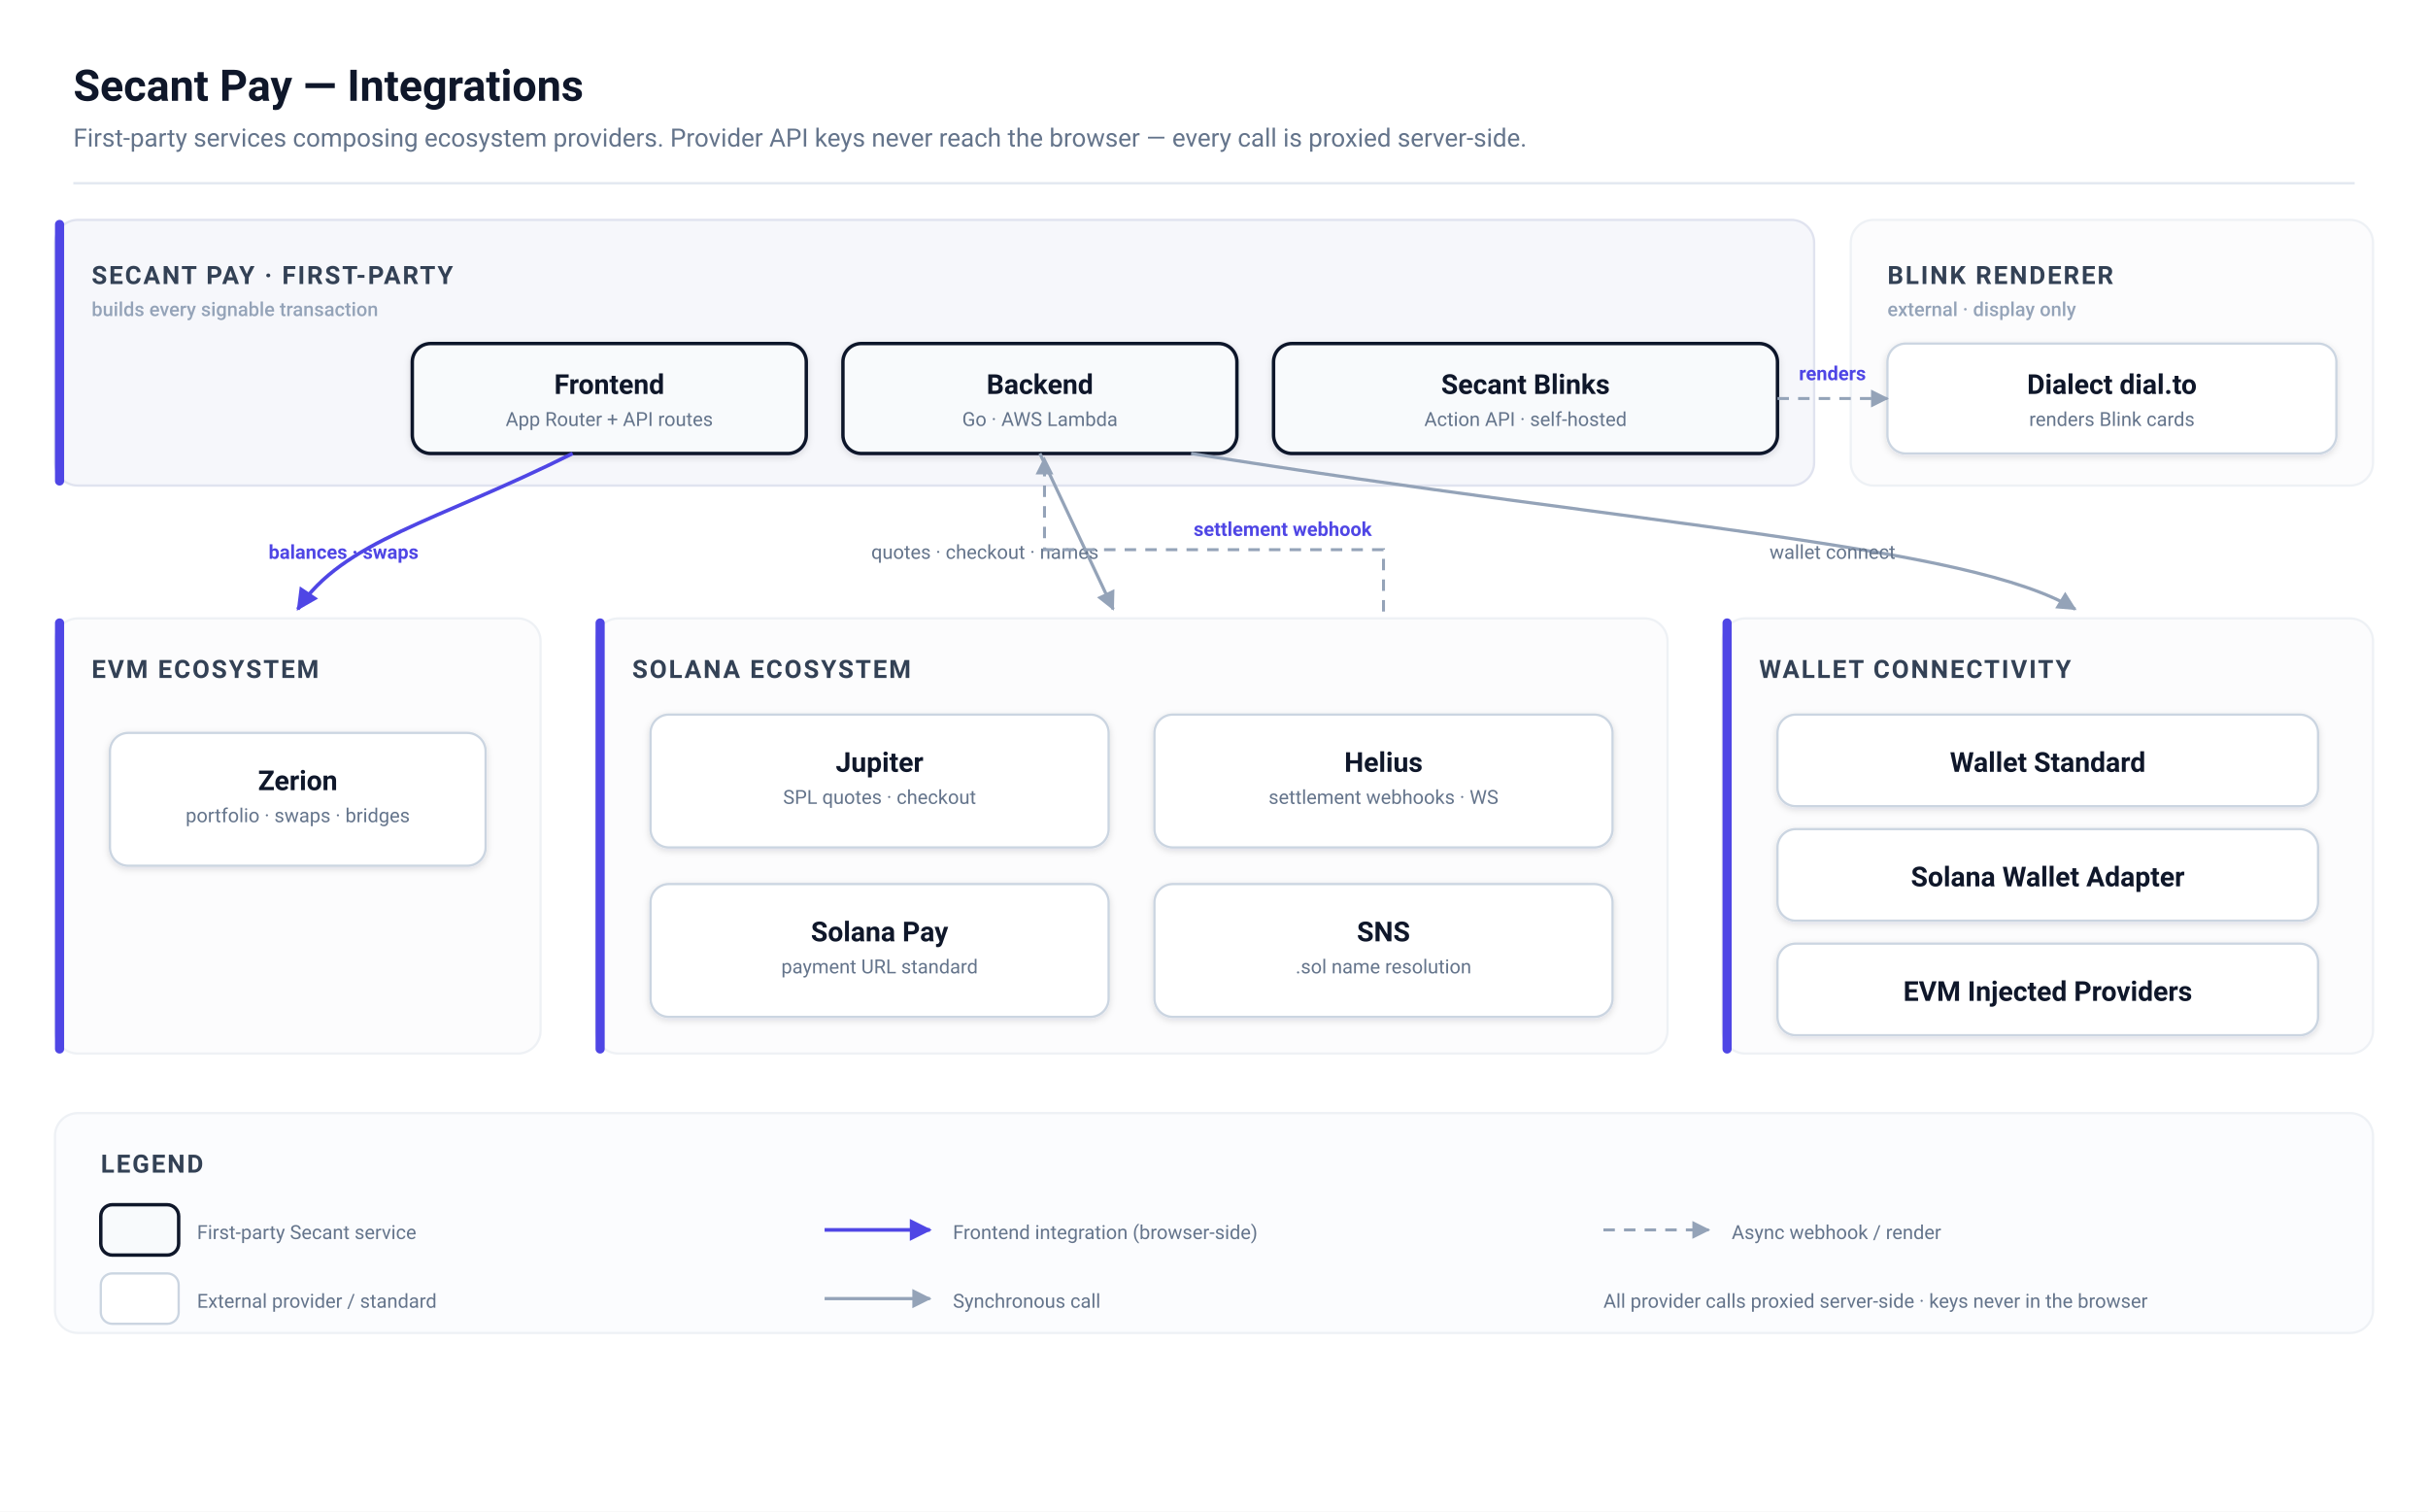
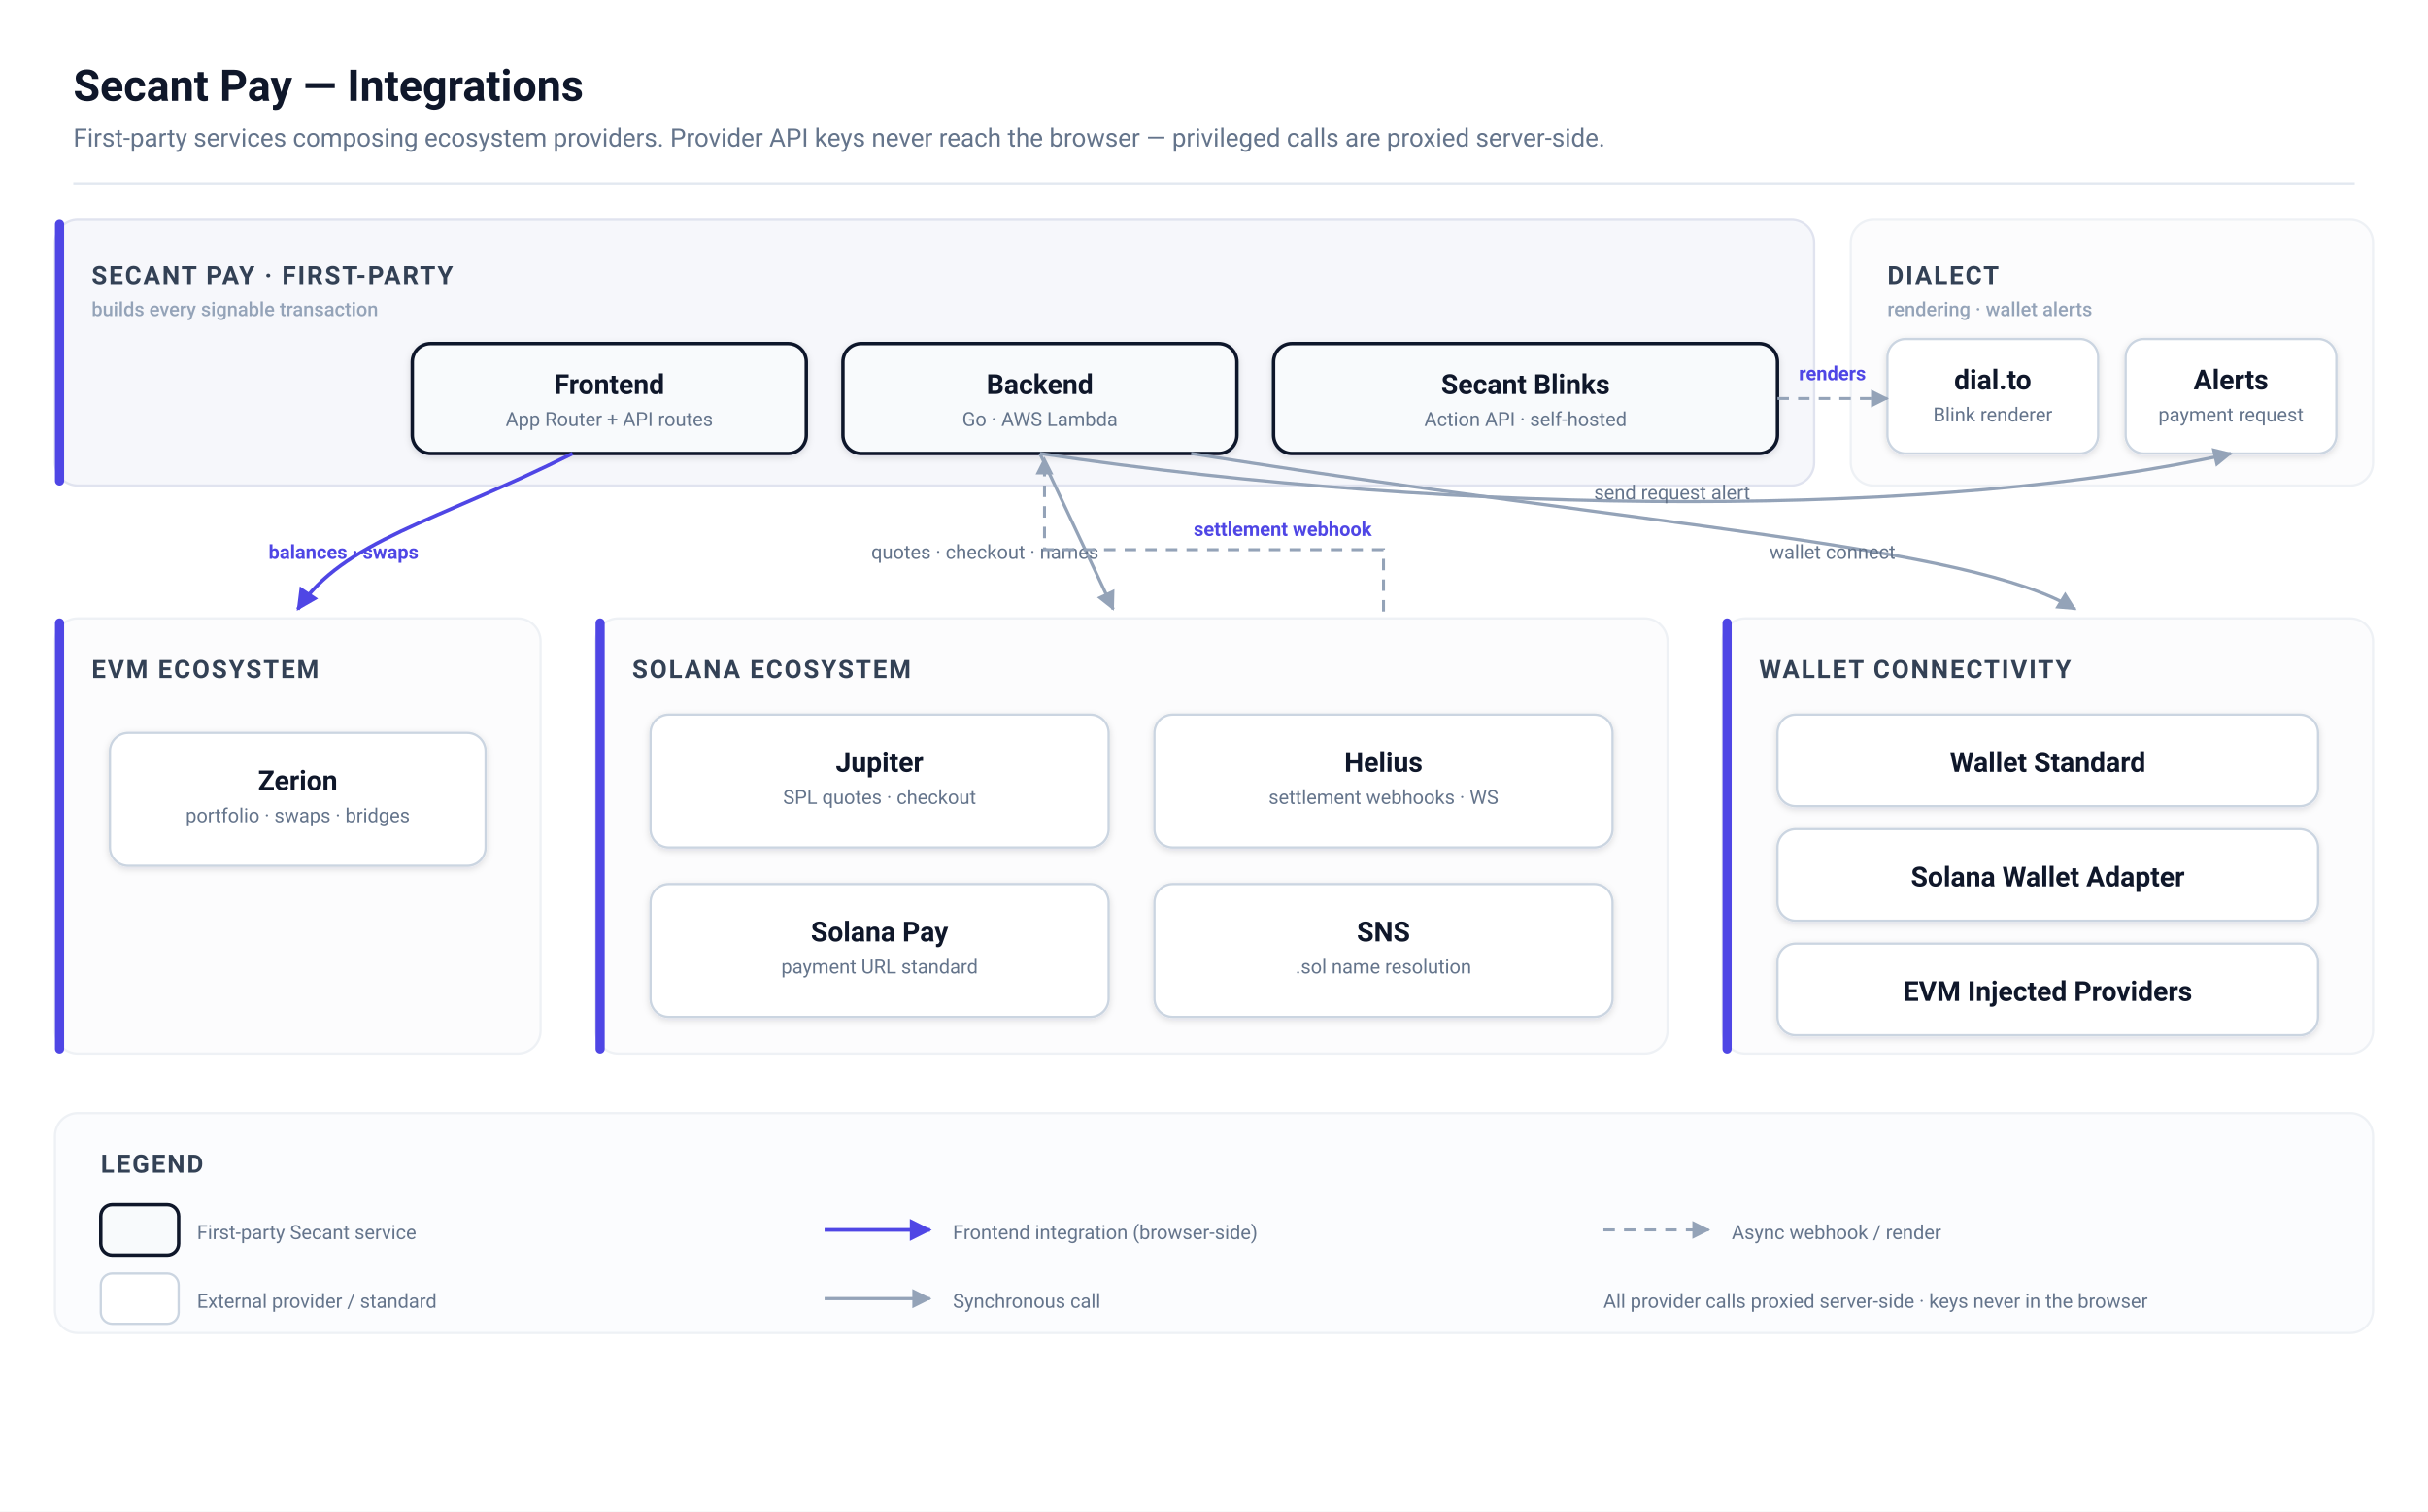
<svg xmlns="http://www.w3.org/2000/svg" viewBox="0 0 1060 660" font-family="-apple-system, BlinkMacSystemFont, 'Segoe UI', Roboto, Helvetica, Arial, sans-serif" role="img">
  <defs>
    <filter id="sh" x="-20%" y="-20%" width="140%" height="160%">
      <feDropShadow dx="0" dy="1" stdDeviation="1.6" flood-color="#0f172a" flood-opacity="0.13" />
    </filter>
    <marker id="ar" markerWidth="8" markerHeight="8" refX="5.5" refY="3" orient="auto" markerUnits="strokeWidth">
      <path d="M0,0 L6,3 L0,6 Z" fill="#94a3b8" />
    </marker>
    <marker id="arA" markerWidth="8" markerHeight="8" refX="5.5" refY="3" orient="auto" markerUnits="strokeWidth">
      <path d="M0,0 L6,3 L0,6 Z" fill="#4f46e5" />
    </marker>
  </defs>
  <style>
    .lane   { fill:#f6f7fb; stroke:#e0e3ef; stroke-width:1; }
    .grp    { fill:#fcfcfd; stroke:#eef1f5; stroke-width:1; }
    .tab    { fill:#4f46e5; }
    .tier   { font-size:11px; font-weight:700; letter-spacing:.8px; fill:#334155; }
    .tsub   { font-size:8.5px; font-weight:500; fill:#94a3b8; }
    .card   { fill:#ffffff; stroke:#cbd5e1; stroke-width:1; }
    .core   { fill:#f8fafc; stroke:#0f172a; stroke-width:1.5; }
    .nt     { font-size:12px; font-weight:600; fill:#0f172a; }
    .ns     { font-size:8.5px; font-weight:400; fill:#64748b; }
    .e      { stroke:#94a3b8; stroke-width:1.4; fill:none; marker-end:url(#ar); }
    .ed     { stroke:#94a3b8; stroke-width:1.3; fill:none; stroke-dasharray:5 4; marker-end:url(#ar); }
    .ep     { stroke:#4f46e5; stroke-width:1.6; fill:none; marker-end:url(#arA); }
    .el     { font-size:8.5px; fill:#64748b; }
    .elp    { font-size:8.5px; font-weight:600; fill:#4f46e5; }
    .h1     { font-size:19px; font-weight:700; fill:#0f172a; }
    .h2     { font-size:11px; font-weight:400; fill:#64748b; }
  </style>
  <rect x="0" y="0" width="1060" height="660" fill="#ffffff" />
  <text class="h1" x="32" y="44">Secant Pay — Integrations</text>
-   <text class="h2" x="32" y="64">First-party services composing ecosystem providers. Provider API keys never reach the browser — every call is proxied server-side.</text>
+   <text class="h2" x="32" y="64">First-party services composing ecosystem providers. Provider API keys never reach the browser — privileged calls are proxied server-side.</text>
  <line x1="32" y1="80" x2="1028" y2="80" stroke="#e2e8f0" stroke-width="1" />
  <rect class="lane" x="24" y="96" width="768" height="116" rx="10" />
  <rect class="tab" x="24" y="96" width="4" height="116" rx="2" />
  <text class="tier" x="40" y="124">SECANT PAY · FIRST-PARTY</text>
  <text class="tsub" x="40" y="138">builds every signable transaction</text>
  <g filter="url(#sh)">
    <rect class="core" x="180" y="150" width="172" height="48" rx="8" />
    <rect class="core" x="368" y="150" width="172" height="48" rx="8" />
    <rect class="core" x="556" y="150" width="220" height="48" rx="8" />
  </g>
  <text class="nt" x="266" y="172" text-anchor="middle">Frontend</text>
  <text class="ns" x="266" y="186" text-anchor="middle">App Router + API routes</text>
  <text class="nt" x="454" y="172" text-anchor="middle">Backend</text>
  <text class="ns" x="454" y="186" text-anchor="middle">Go · AWS Lambda</text>
  <text class="nt" x="666" y="172" text-anchor="middle">Secant Blinks</text>
  <text class="ns" x="666" y="186" text-anchor="middle">Action API · self-hosted</text>
  <rect class="grp" x="808" y="96" width="228" height="116" rx="10" />
-   <text class="tier" x="824" y="124">BLINK RENDERER</text>
-   <text class="tsub" x="824" y="138">external · display only</text>
+   <text class="tier" x="824" y="124">DIALECT</text>
+   <text class="tsub" x="824" y="138">rendering · wallet alerts</text>
  <g filter="url(#sh)">
-     <rect class="card" x="824" y="150" width="196" height="48" rx="8" />
+     <rect class="card" x="824" y="148" width="92" height="50" rx="8" />
+     <rect class="card" x="928" y="148" width="92" height="50" rx="8" />
  </g>
-   <text class="nt" x="922" y="172" text-anchor="middle">Dialect dial.to</text>
-   <text class="ns" x="922" y="186" text-anchor="middle">renders Blink cards</text>
+   <text class="nt" x="870" y="170" text-anchor="middle">dial.to</text>
+   <text class="ns" x="870" y="184" text-anchor="middle">Blink renderer</text>
+   <text class="nt" x="974" y="170" text-anchor="middle">Alerts</text>
+   <text class="ns" x="974" y="184" text-anchor="middle">payment request</text>
  <path class="ed" d="M776,174 L824,174" />
  <text class="elp" x="800" y="166" text-anchor="middle">renders</text>
+   <path class="e" d="M454,198 C640,226 850,226 974,198" />
+   <text class="el" x="730" y="218" text-anchor="middle">send request alert</text>
  <path class="ep" d="M250,198 C190,228 150,236 130,266" />
  <text class="elp" x="150" y="244" text-anchor="middle">balances · swaps</text>
  <path class="e" d="M454,198 L486,266" />
  <text class="el" x="430" y="244" text-anchor="middle">quotes · checkout · names</text>
  <path class="ed" d="M604,312 L604,240 L456,240 L456,200" />
  <text class="elp" x="560" y="234" text-anchor="middle">settlement webhook</text>
  <path class="e" d="M520,198 C720,230 860,238 906,266" />
  <text class="el" x="800" y="244" text-anchor="middle">wallet connect</text>
  <rect class="grp" x="24" y="270" width="212" height="190" rx="10" />
  <rect class="tab" x="24" y="270" width="4" height="190" rx="2" />
  <text class="tier" x="40" y="296">EVM ECOSYSTEM</text>
  <g filter="url(#sh)">
    <rect class="card" x="48" y="320" width="164" height="58" rx="8" />
  </g>
  <text class="nt" x="130" y="345" text-anchor="middle">Zerion</text>
  <text class="ns" x="130" y="359" text-anchor="middle">portfolio · swaps · bridges</text>
  <rect class="grp" x="260" y="270" width="468" height="190" rx="10" />
  <rect class="tab" x="260" y="270" width="4" height="190" rx="2" />
  <text class="tier" x="276" y="296">SOLANA ECOSYSTEM</text>
  <g filter="url(#sh)">
    <rect class="card" x="284" y="312" width="200" height="58" rx="8" />
    <rect class="card" x="504" y="312" width="200" height="58" rx="8" />
    <rect class="card" x="284" y="386" width="200" height="58" rx="8" />
    <rect class="card" x="504" y="386" width="200" height="58" rx="8" />
  </g>
  <text class="nt" x="384" y="337" text-anchor="middle">Jupiter</text>
  <text class="ns" x="384" y="351" text-anchor="middle">SPL quotes · checkout</text>
  <text class="nt" x="604" y="337" text-anchor="middle">Helius</text>
  <text class="ns" x="604" y="351" text-anchor="middle">settlement webhooks · WS</text>
  <text class="nt" x="384" y="411" text-anchor="middle">Solana Pay</text>
  <text class="ns" x="384" y="425" text-anchor="middle">payment URL standard</text>
  <text class="nt" x="604" y="411" text-anchor="middle">SNS</text>
  <text class="ns" x="604" y="425" text-anchor="middle">.sol name resolution</text>
  <rect class="grp" x="752" y="270" width="284" height="190" rx="10" />
  <rect class="tab" x="752" y="270" width="4" height="190" rx="2" />
  <text class="tier" x="768" y="296">WALLET CONNECTIVITY</text>
  <g filter="url(#sh)">
    <rect class="card" x="776" y="312" width="236" height="40" rx="8" />
    <rect class="card" x="776" y="362" width="236" height="40" rx="8" />
    <rect class="card" x="776" y="412" width="236" height="40" rx="8" />
  </g>
  <text class="nt" x="894" y="337" text-anchor="middle">Wallet Standard</text>
  <text class="nt" x="894" y="387" text-anchor="middle">Solana Wallet Adapter</text>
  <text class="nt" x="894" y="437" text-anchor="middle">EVM Injected Providers</text>
  <rect x="24" y="486" width="1012" height="96" rx="10" fill="#fbfcfe" stroke="#eef1f5" />
  <text class="tier" x="44" y="512">LEGEND</text>
  <rect class="core" x="44" y="526" width="34" height="22" rx="5" />
  <text class="ns" x="86" y="541" fill="#334155">First-party Secant service</text>
  <rect class="card" x="44" y="556" width="34" height="22" rx="5" />
  <text class="ns" x="86" y="571" fill="#334155">External provider / standard</text>
  <line x1="360" y1="537" x2="406" y2="537" class="ep" />
  <text class="ns" x="416" y="541" fill="#334155">Frontend integration (browser-side)</text>
  <line x1="360" y1="567" x2="406" y2="567" class="e" />
  <text class="ns" x="416" y="571" fill="#334155">Synchronous call</text>
  <line x1="700" y1="537" x2="746" y2="537" class="ed" />
  <text class="ns" x="756" y="541" fill="#334155">Async webhook / render</text>
  <text class="ns" x="700" y="571" fill="#334155">All provider calls proxied server-side · keys never in the browser</text>
</svg>
